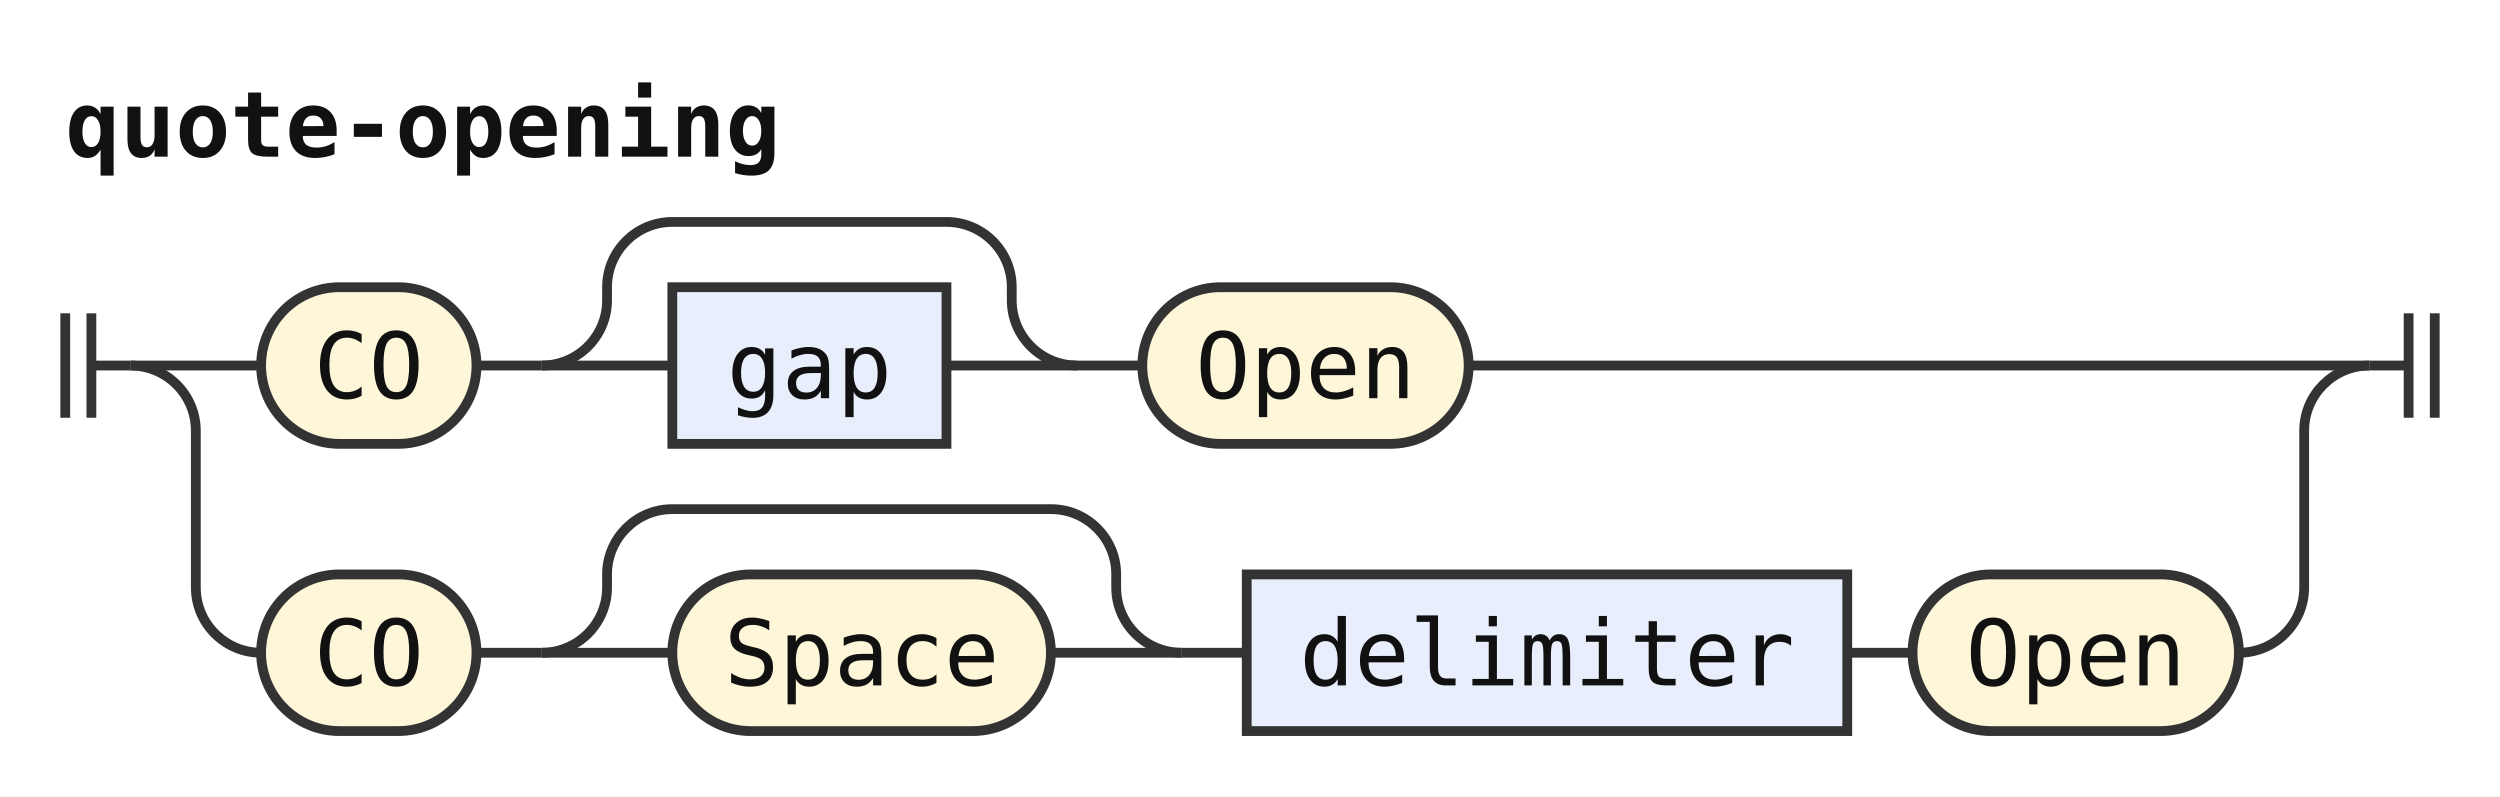
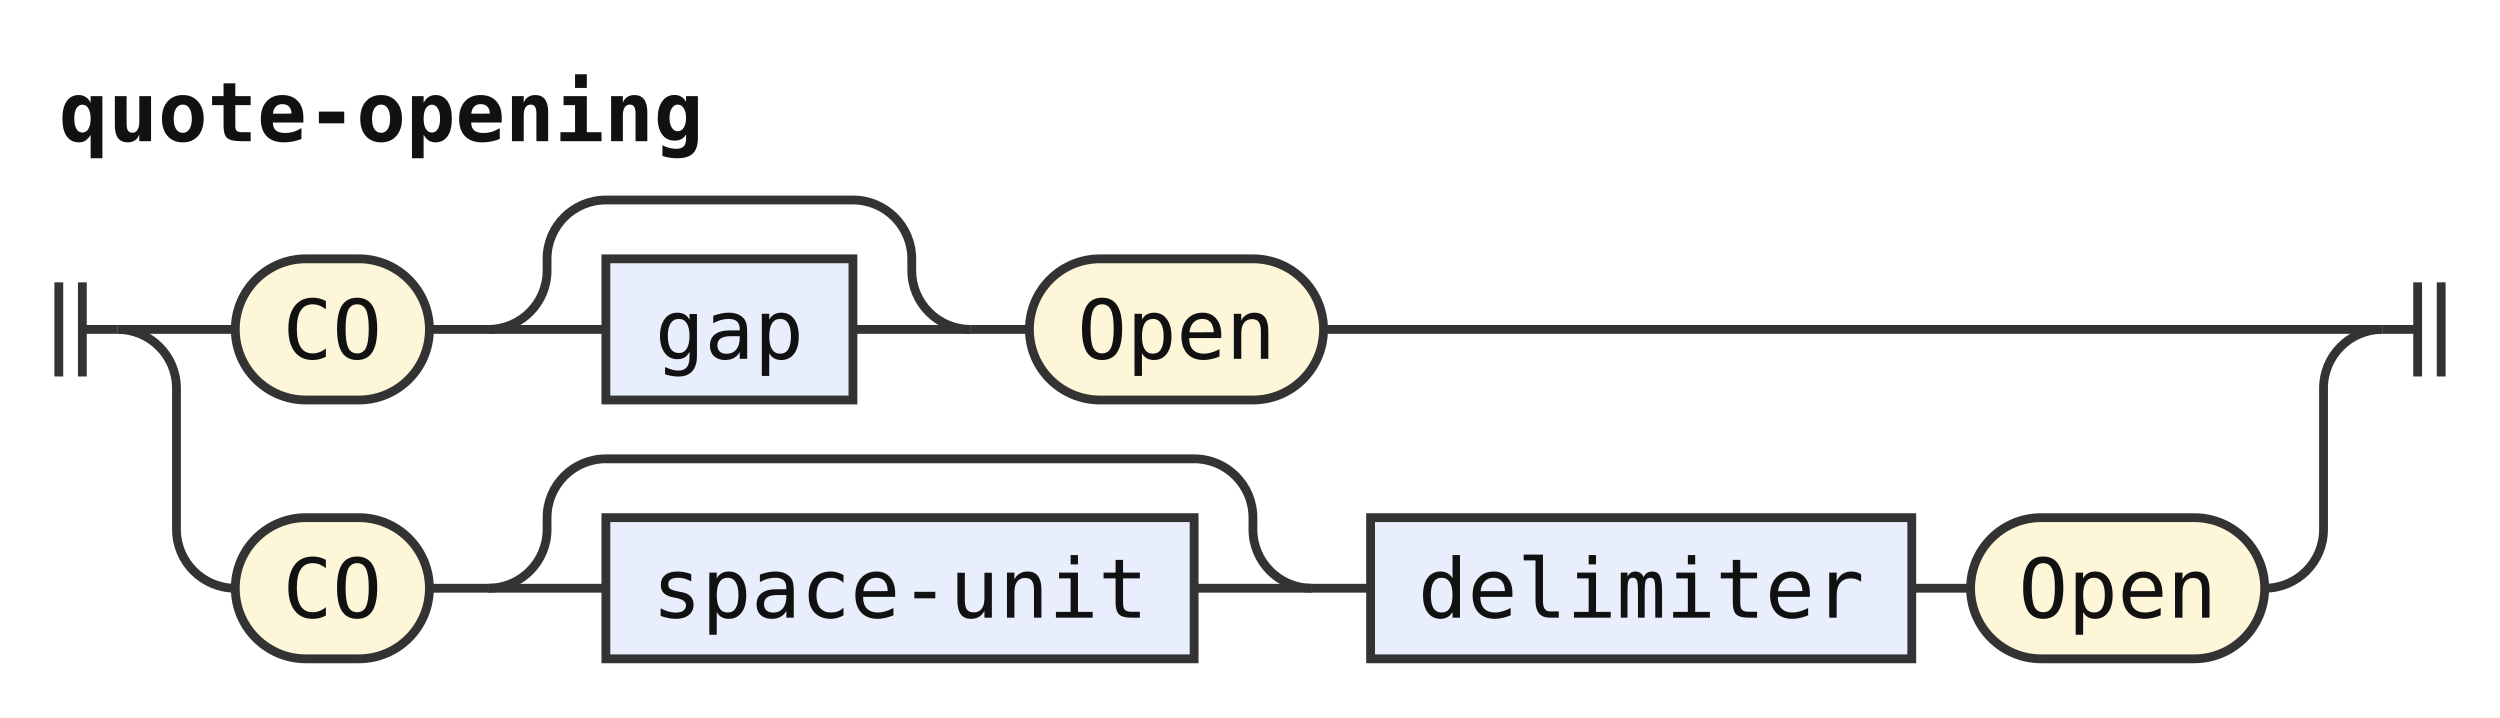
- <svg xmlns="http://www.w3.org/2000/svg" width="383" height="122" viewBox="0 0 383 122" role="img" aria-label="Railroad diagram of the rule quote-opening">
+ <svg xmlns="http://www.w3.org/2000/svg" width="425" height="122" viewBox="0 0 425 122" role="img" aria-label="Railroad diagram of the rule quote-opening">
  <style>path{fill:none;stroke:#333;stroke-width:1.5}.rule rect{fill:#e8eefc;stroke:#333;stroke-width:1.5}.terminal rect{fill:#fdf6d8;stroke:#333;stroke-width:1.5}text{font-family:ui-monospace,SFMono-Regular,Menlo,Consolas,"DejaVu Sans Mono","Liberation Mono",monospace;font-size:14px;fill:#111;text-anchor:middle}text.label{font-size:12px;font-style:italic;fill:#555;text-anchor:start}text.title{font-weight:bold;text-anchor:start}</style>
  <rect width="100%" height="100%" fill="#fff" />
  <text class="title" x="10" y="24" textLength="109.2" lengthAdjust="spacingAndGlyphs">quote-opening</text>
  <path d="M10 48v16m4 -16v16M14 56h6" />
  <path d="M20 56h20" />
  <g class="terminal">
    <rect x="40" y="44" width="33" height="24" rx="12" />
    <text x="56.5" y="61" textLength="16.8" lengthAdjust="spacingAndGlyphs">CO</text>
  </g>
  <path d="M73 56h10" />
  <path d="M83 56h20" />
  <g class="rule">
    <rect x="103" y="44" width="42" height="24" rx="0" />
    <text x="124" y="61" textLength="25.2" lengthAdjust="spacingAndGlyphs">gap</text>
  </g>
  <path d="M145 56H165" />
  <path d="M83 56a10 10 0 0 0 10 -10V44a10 10 0 0 1 10 -10H145a10 10 0 0 1 10 10V46a10 10 0 0 0 10 10" />
  <path d="M165 56h10" />
  <g class="terminal">
    <rect x="175" y="44" width="50" height="24" rx="12" />
    <text x="200" y="61" textLength="33.6" lengthAdjust="spacingAndGlyphs">Open</text>
  </g>
-   <path d="M225 56H363" />
+   <path d="M225 56H405" />
  <path d="M20 56a10 10 0 0 1 10 10V90a10 10 0 0 0 10 10" />
  <g class="terminal">
    <rect x="40" y="88" width="33" height="24" rx="12" />
    <text x="56.5" y="105" textLength="16.8" lengthAdjust="spacingAndGlyphs">CO</text>
  </g>
  <path d="M73 100h10" />
  <path d="M83 100h20" />
+   <g class="rule">
+     <rect x="103" y="88" width="100" height="24" rx="0" />
+     <text x="153" y="105" textLength="84" lengthAdjust="spacingAndGlyphs">space-unit</text>
+   </g>
+   <path d="M203 100H223" />
+   <path d="M83 100a10 10 0 0 0 10 -10V88a10 10 0 0 1 10 -10H203a10 10 0 0 1 10 10V90a10 10 0 0 0 10 10" />
+   <path d="M223 100h10" />
+   <g class="rule">
+     <rect x="233" y="88" width="92" height="24" rx="0" />
+     <text x="279" y="105" textLength="75.6" lengthAdjust="spacingAndGlyphs">delimiter</text>
+   </g>
+   <path d="M325 100h10" />
  <g class="terminal">
-     <rect x="103" y="88" width="58" height="24" rx="12" />
-     <text x="132" y="105" textLength="42" lengthAdjust="spacingAndGlyphs">Space</text>
+     <rect x="335" y="88" width="50" height="24" rx="12" />
+     <text x="360" y="105" textLength="33.6" lengthAdjust="spacingAndGlyphs">Open</text>
  </g>
-   <path d="M161 100H181" />
-   <path d="M83 100a10 10 0 0 0 10 -10V88a10 10 0 0 1 10 -10H161a10 10 0 0 1 10 10V90a10 10 0 0 0 10 10" />
-   <path d="M181 100h10" />
-   <g class="rule">
-     <rect x="191" y="88" width="92" height="24" rx="0" />
-     <text x="237" y="105" textLength="75.6" lengthAdjust="spacingAndGlyphs">delimiter</text>
-   </g>
-   <path d="M283 100h10" />
-   <g class="terminal">
-     <rect x="293" y="88" width="50" height="24" rx="12" />
-     <text x="318" y="105" textLength="33.6" lengthAdjust="spacingAndGlyphs">Open</text>
-   </g>
-   <path d="M343 100H343a10 10 0 0 0 10 -10V66a10 10 0 0 1 10 -10" />
-   <path d="M363 56h6m0 -8v16m4 -16v16" />
+   <path d="M385 100H385a10 10 0 0 0 10 -10V66a10 10 0 0 1 10 -10" />
+   <path d="M405 56h6m0 -8v16m4 -16v16" />
</svg>
